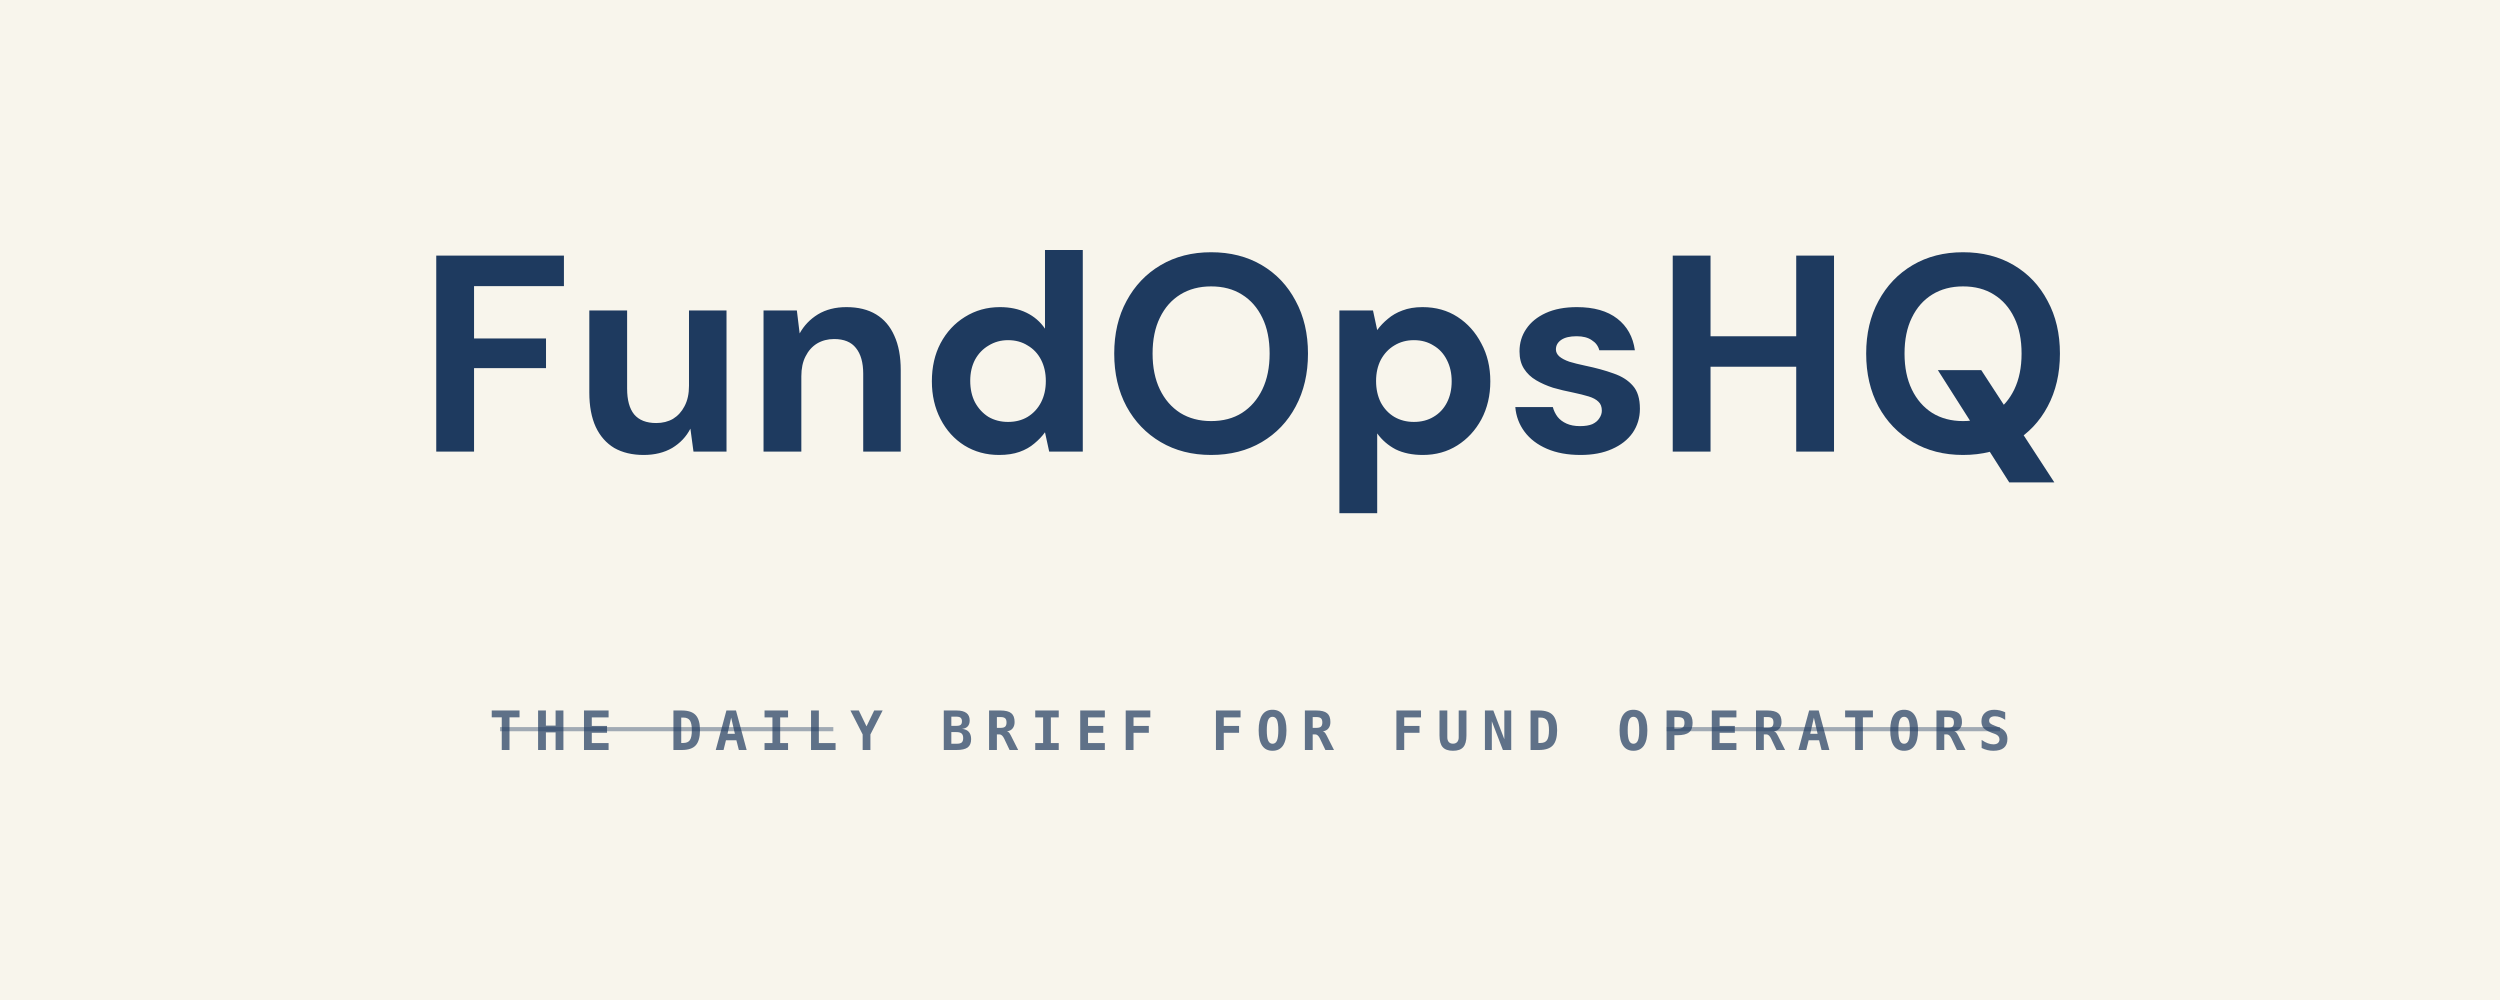
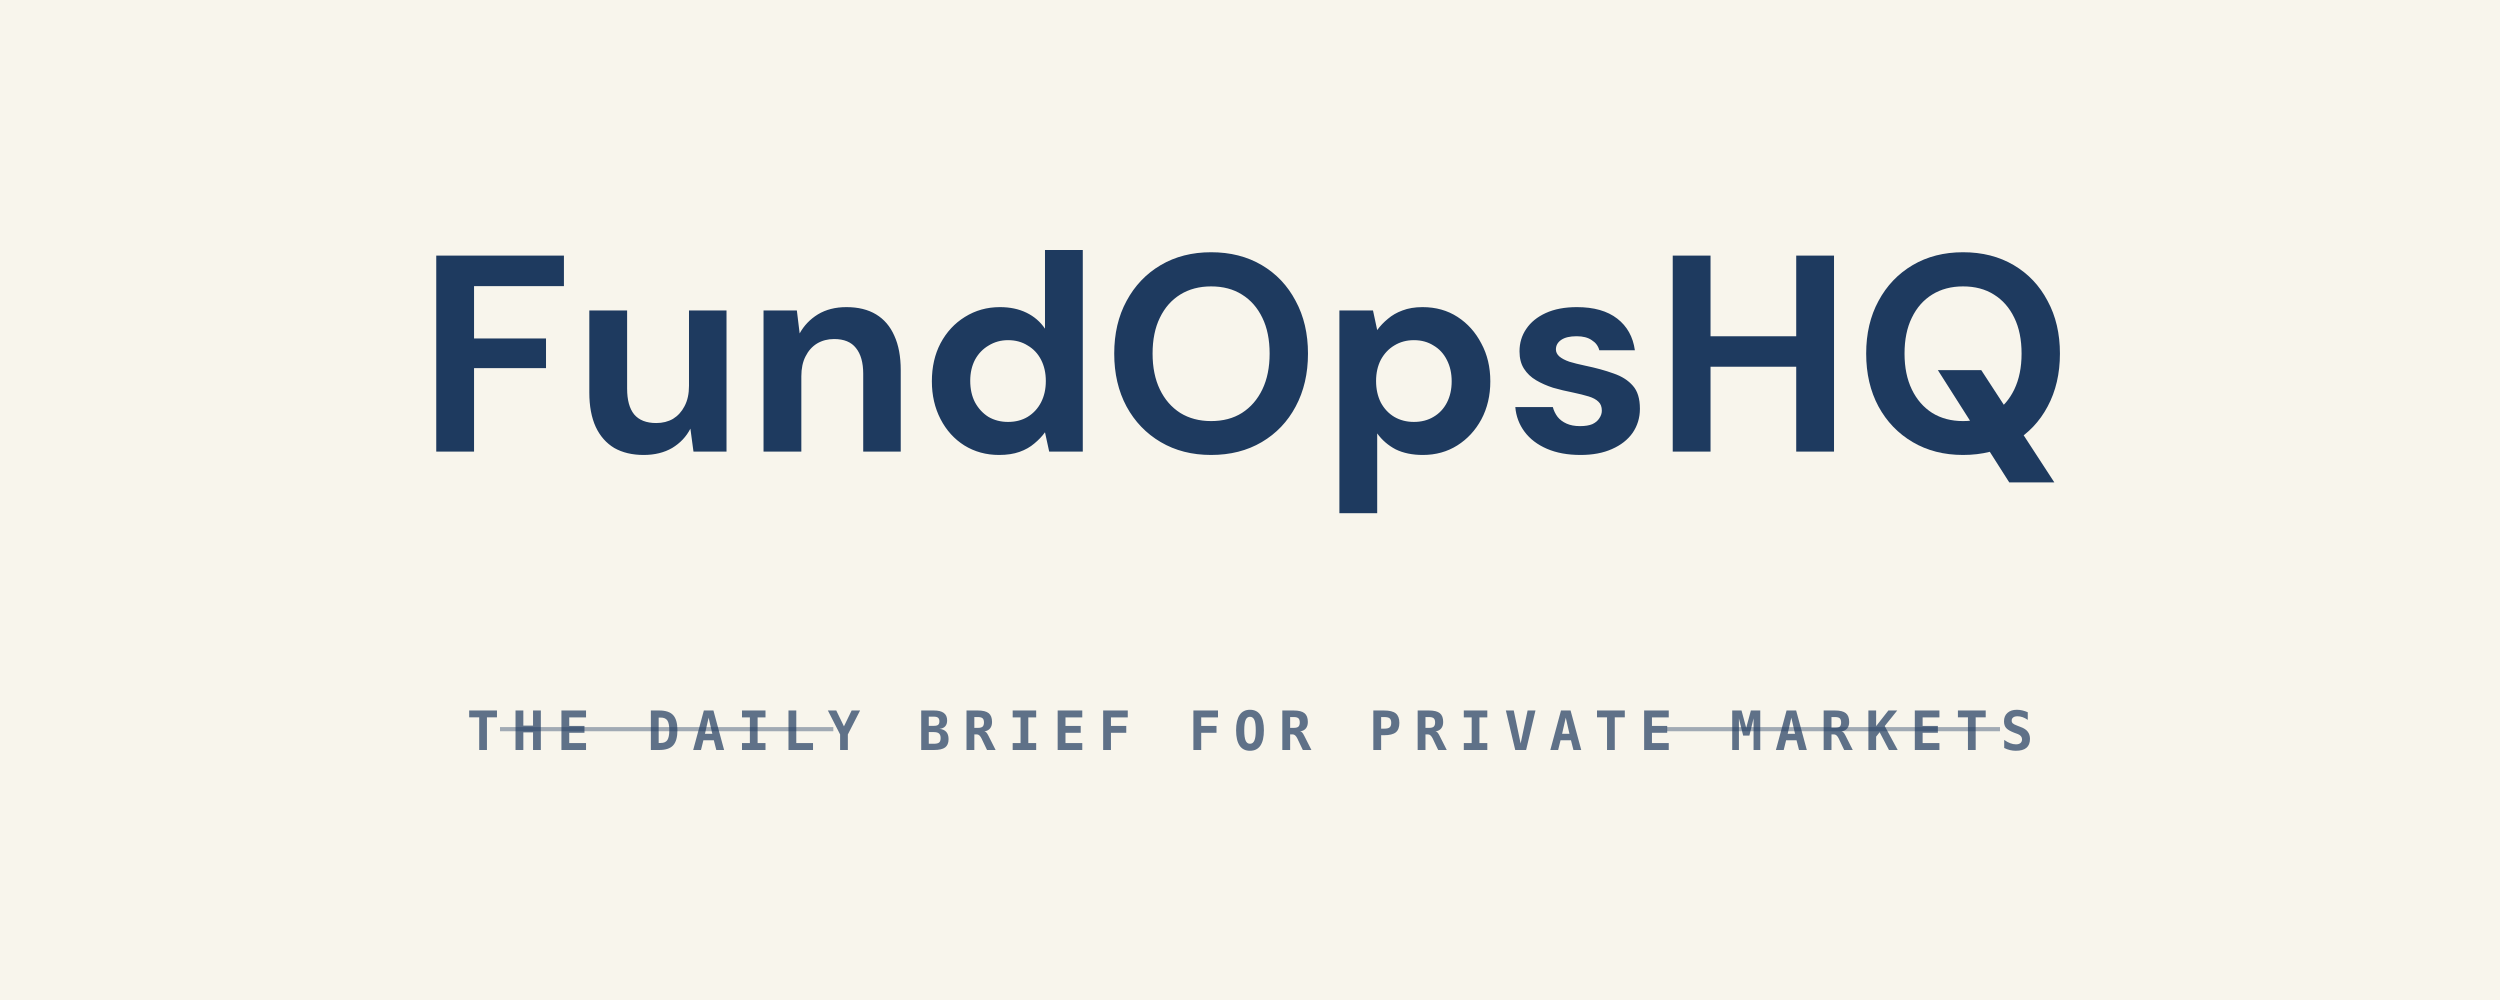
<svg xmlns="http://www.w3.org/2000/svg" viewBox="0 0 600 240" width="600" height="240">
  <rect width="600" height="240" fill="#F8F5EC" />
  <g transform="translate(104.7, 60) scale(1.4)" fill="#1E3A5F">
    <path d="M3.8147e-06 34.56V0.96H21.888V6.192H6.48V15.168H18.816V20.256H6.48V34.56H3.8147e-06ZM35.552 35.136C33.6 35.136 31.92 34.736 30.512 33.936C29.136 33.104 28.08 31.904 27.344 30.336C26.608 28.736 26.24 26.768 26.24 24.432V10.368H32.72V23.76C32.72 25.712 33.12 27.184 33.92 28.176C34.752 29.168 36.016 29.664 37.712 29.664C38.8 29.664 39.76 29.424 40.592 28.944C41.424 28.432 42.08 27.712 42.56 26.784C43.072 25.824 43.328 24.656 43.328 23.28V10.368H49.76V34.56H44.096L43.568 30.624C42.864 32 41.824 33.104 40.448 33.936C39.072 34.736 37.44 35.136 35.552 35.136ZM56.106 34.56V10.368H61.818L62.298 14.304C63.034 12.96 64.074 11.872 65.418 11.04C66.794 10.208 68.426 9.792 70.314 9.792C72.33 9.792 74.026 10.208 75.402 11.04C76.778 11.872 77.818 13.088 78.522 14.688C79.258 16.288 79.626 18.256 79.626 20.592V34.56H73.194V21.216C73.194 19.296 72.778 17.824 71.946 16.8C71.146 15.776 69.898 15.264 68.202 15.264C67.114 15.264 66.138 15.52 65.274 16.032C64.442 16.544 63.786 17.28 63.306 18.24C62.826 19.168 62.586 20.304 62.586 21.648V34.56H56.106ZM96.483 35.136C94.275 35.136 92.291 34.592 90.531 33.504C88.803 32.416 87.443 30.912 86.451 28.992C85.459 27.072 84.963 24.912 84.963 22.512C84.963 20.048 85.459 17.872 86.451 15.984C87.475 14.064 88.867 12.56 90.627 11.472C92.419 10.352 94.419 9.792 96.627 9.792C98.355 9.792 99.875 10.112 101.187 10.752C102.499 11.392 103.555 12.304 104.355 13.488V-3.8147e-06H110.835V34.56H105.075L104.355 31.248C103.875 31.92 103.267 32.56 102.531 33.168C101.827 33.776 100.979 34.256 99.987 34.608C98.995 34.96 97.827 35.136 96.483 35.136ZM98.019 29.472C99.299 29.472 100.419 29.184 101.379 28.608C102.371 28 103.139 27.168 103.683 26.112C104.227 25.056 104.499 23.84 104.499 22.464C104.499 21.088 104.227 19.872 103.683 18.816C103.139 17.76 102.371 16.944 101.379 16.368C100.419 15.76 99.299 15.456 98.019 15.456C96.803 15.456 95.699 15.76 94.707 16.368C93.715 16.944 92.931 17.76 92.355 18.816C91.811 19.872 91.539 21.072 91.539 22.416C91.539 23.824 91.811 25.056 92.355 26.112C92.931 27.168 93.699 28 94.659 28.608C95.651 29.184 96.771 29.472 98.019 29.472ZM132.832 35.136C129.568 35.136 126.688 34.4 124.192 32.928C121.696 31.456 119.744 29.424 118.336 26.832C116.928 24.208 116.224 21.184 116.224 17.76C116.224 14.336 116.928 11.328 118.336 8.736C119.744 6.112 121.696 4.064 124.192 2.592C126.688 1.12 129.568 0.384 132.832 0.384C136.128 0.384 139.024 1.12 141.52 2.592C144.016 4.064 145.952 6.112 147.328 8.736C148.736 11.328 149.44 14.336 149.44 17.76C149.44 21.184 148.736 24.208 147.328 26.832C145.952 29.424 144.016 31.456 141.52 32.928C139.024 34.4 136.128 35.136 132.832 35.136ZM132.832 29.328C134.88 29.328 136.64 28.864 138.112 27.936C139.616 26.976 140.784 25.632 141.616 23.904C142.448 22.176 142.864 20.128 142.864 17.76C142.864 15.36 142.448 13.312 141.616 11.616C140.784 9.888 139.616 8.56 138.112 7.632C136.64 6.704 134.88 6.24 132.832 6.24C130.816 6.24 129.056 6.704 127.552 7.632C126.048 8.56 124.88 9.888 124.048 11.616C123.216 13.312 122.8 15.36 122.8 17.76C122.8 20.128 123.216 22.176 124.048 23.904C124.88 25.632 126.048 26.976 127.552 27.936C129.056 28.864 130.816 29.328 132.832 29.328ZM154.825 45.12V10.368H160.585L161.305 13.728C161.817 13.024 162.425 12.384 163.129 11.808C163.833 11.2 164.665 10.72 165.625 10.368C166.617 9.984 167.769 9.792 169.081 9.792C171.353 9.792 173.353 10.352 175.081 11.472C176.809 12.592 178.169 14.112 179.161 16.032C180.185 17.92 180.697 20.08 180.697 22.512C180.697 24.944 180.185 27.12 179.161 29.04C178.137 30.928 176.761 32.416 175.033 33.504C173.305 34.592 171.337 35.136 169.129 35.136C167.337 35.136 165.785 34.816 164.473 34.176C163.193 33.504 162.137 32.592 161.305 31.44V45.12H154.825ZM167.593 29.472C168.873 29.472 169.993 29.184 170.953 28.608C171.945 28.032 172.713 27.216 173.257 26.16C173.801 25.104 174.073 23.888 174.073 22.512C174.073 21.136 173.801 19.92 173.257 18.864C172.713 17.776 171.945 16.944 170.953 16.368C169.993 15.76 168.873 15.456 167.593 15.456C166.345 15.456 165.225 15.76 164.233 16.368C163.273 16.944 162.505 17.76 161.929 18.816C161.385 19.872 161.113 21.088 161.113 22.464C161.113 23.84 161.385 25.072 161.929 26.16C162.505 27.216 163.273 28.032 164.233 28.608C165.225 29.184 166.345 29.472 167.593 29.472ZM196.166 35.136C193.958 35.136 192.038 34.784 190.406 34.08C188.774 33.376 187.494 32.4 186.566 31.152C185.638 29.904 185.11 28.496 184.982 26.928H191.414C191.574 27.536 191.846 28.096 192.23 28.608C192.614 29.088 193.126 29.472 193.766 29.76C194.406 30.048 195.174 30.192 196.07 30.192C196.934 30.192 197.638 30.08 198.182 29.856C198.726 29.6 199.126 29.264 199.382 28.848C199.67 28.432 199.814 28 199.814 27.552C199.814 26.88 199.622 26.368 199.238 26.016C198.854 25.632 198.294 25.328 197.558 25.104C196.822 24.88 195.926 24.656 194.87 24.432C193.718 24.208 192.582 23.936 191.462 23.616C190.374 23.264 189.398 22.832 188.534 22.32C187.67 21.808 186.982 21.152 186.47 20.352C185.958 19.552 185.702 18.56 185.702 17.376C185.702 15.936 186.086 14.656 186.854 13.536C187.622 12.384 188.742 11.472 190.214 10.8C191.686 10.128 193.462 9.792 195.542 9.792C198.454 9.792 200.758 10.448 202.454 11.76C204.15 13.072 205.158 14.88 205.478 17.184H199.382C199.19 16.448 198.758 15.872 198.086 15.456C197.446 15.008 196.582 14.784 195.494 14.784C194.342 14.784 193.462 14.992 192.854 15.408C192.246 15.824 191.942 16.368 191.942 17.04C191.942 17.488 192.134 17.888 192.518 18.24C192.934 18.592 193.51 18.896 194.246 19.152C194.982 19.376 195.878 19.6 196.934 19.824C198.79 20.208 200.422 20.656 201.83 21.168C203.238 21.648 204.342 22.352 205.142 23.28C205.942 24.176 206.342 25.488 206.342 27.216C206.342 28.752 205.926 30.128 205.094 31.344C204.262 32.528 203.078 33.456 201.542 34.128C200.038 34.8 198.246 35.136 196.166 35.136Z" />
    <path d="M233.137 34.56V0.96H239.617V34.56H233.137ZM211.969 34.56V0.96H218.449V34.56H211.969ZM217.537 20.016V14.784H234.241V20.016H217.537ZM269.658 39.84L257.418 20.592H264.858L277.386 39.84H269.658ZM261.738 35.136C258.474 35.136 255.594 34.4 253.098 32.928C250.602 31.456 248.65 29.424 247.242 26.832C245.834 24.208 245.13 21.184 245.13 17.76C245.13 14.336 245.834 11.328 247.242 8.736C248.65 6.112 250.602 4.064 253.098 2.592C255.594 1.12 258.474 0.384 261.738 0.384C265.034 0.384 267.93 1.12 270.426 2.592C272.922 4.064 274.858 6.112 276.234 8.736C277.642 11.328 278.346 14.336 278.346 17.76C278.346 21.184 277.642 24.208 276.234 26.832C274.858 29.424 272.922 31.456 270.426 32.928C267.93 34.4 265.034 35.136 261.738 35.136ZM261.738 29.328C263.786 29.328 265.546 28.864 267.018 27.936C268.522 26.976 269.69 25.632 270.522 23.904C271.354 22.176 271.77 20.128 271.77 17.76C271.77 15.36 271.354 13.312 270.522 11.616C269.69 9.888 268.522 8.56 267.018 7.632C265.546 6.704 263.786 6.24 261.738 6.24C259.722 6.24 257.962 6.704 256.458 7.632C254.954 8.56 253.786 9.888 252.954 11.616C252.122 13.312 251.706 15.36 251.706 17.76C251.706 20.128 252.122 22.176 252.954 23.904C253.786 25.632 254.954 26.976 256.458 27.936C257.962 28.864 259.722 29.328 261.738 29.328Z" />
  </g>
  <g transform="translate(300, 175)" text-anchor="middle">
    <line x1="-180" y1="0" x2="-100" y2="0" stroke="#1E3A5F" stroke-opacity="0.4" stroke-width="1" />
    <line x1="100" y1="0" x2="180" y2="0" stroke="#1E3A5F" stroke-opacity="0.4" stroke-width="1" />
    <text x="0" y="5" font-family="ui-monospace, SFMono-Regular, Menlo, monospace" font-size="13" font-weight="700" letter-spacing="3" fill="#1E3A5F" fill-opacity="0.7">
-     THE DAILY BRIEF FOR FUND OPERATORS
+     THE DAILY BRIEF FOR PRIVATE MARKETS
  </text>
  </g>
</svg>
